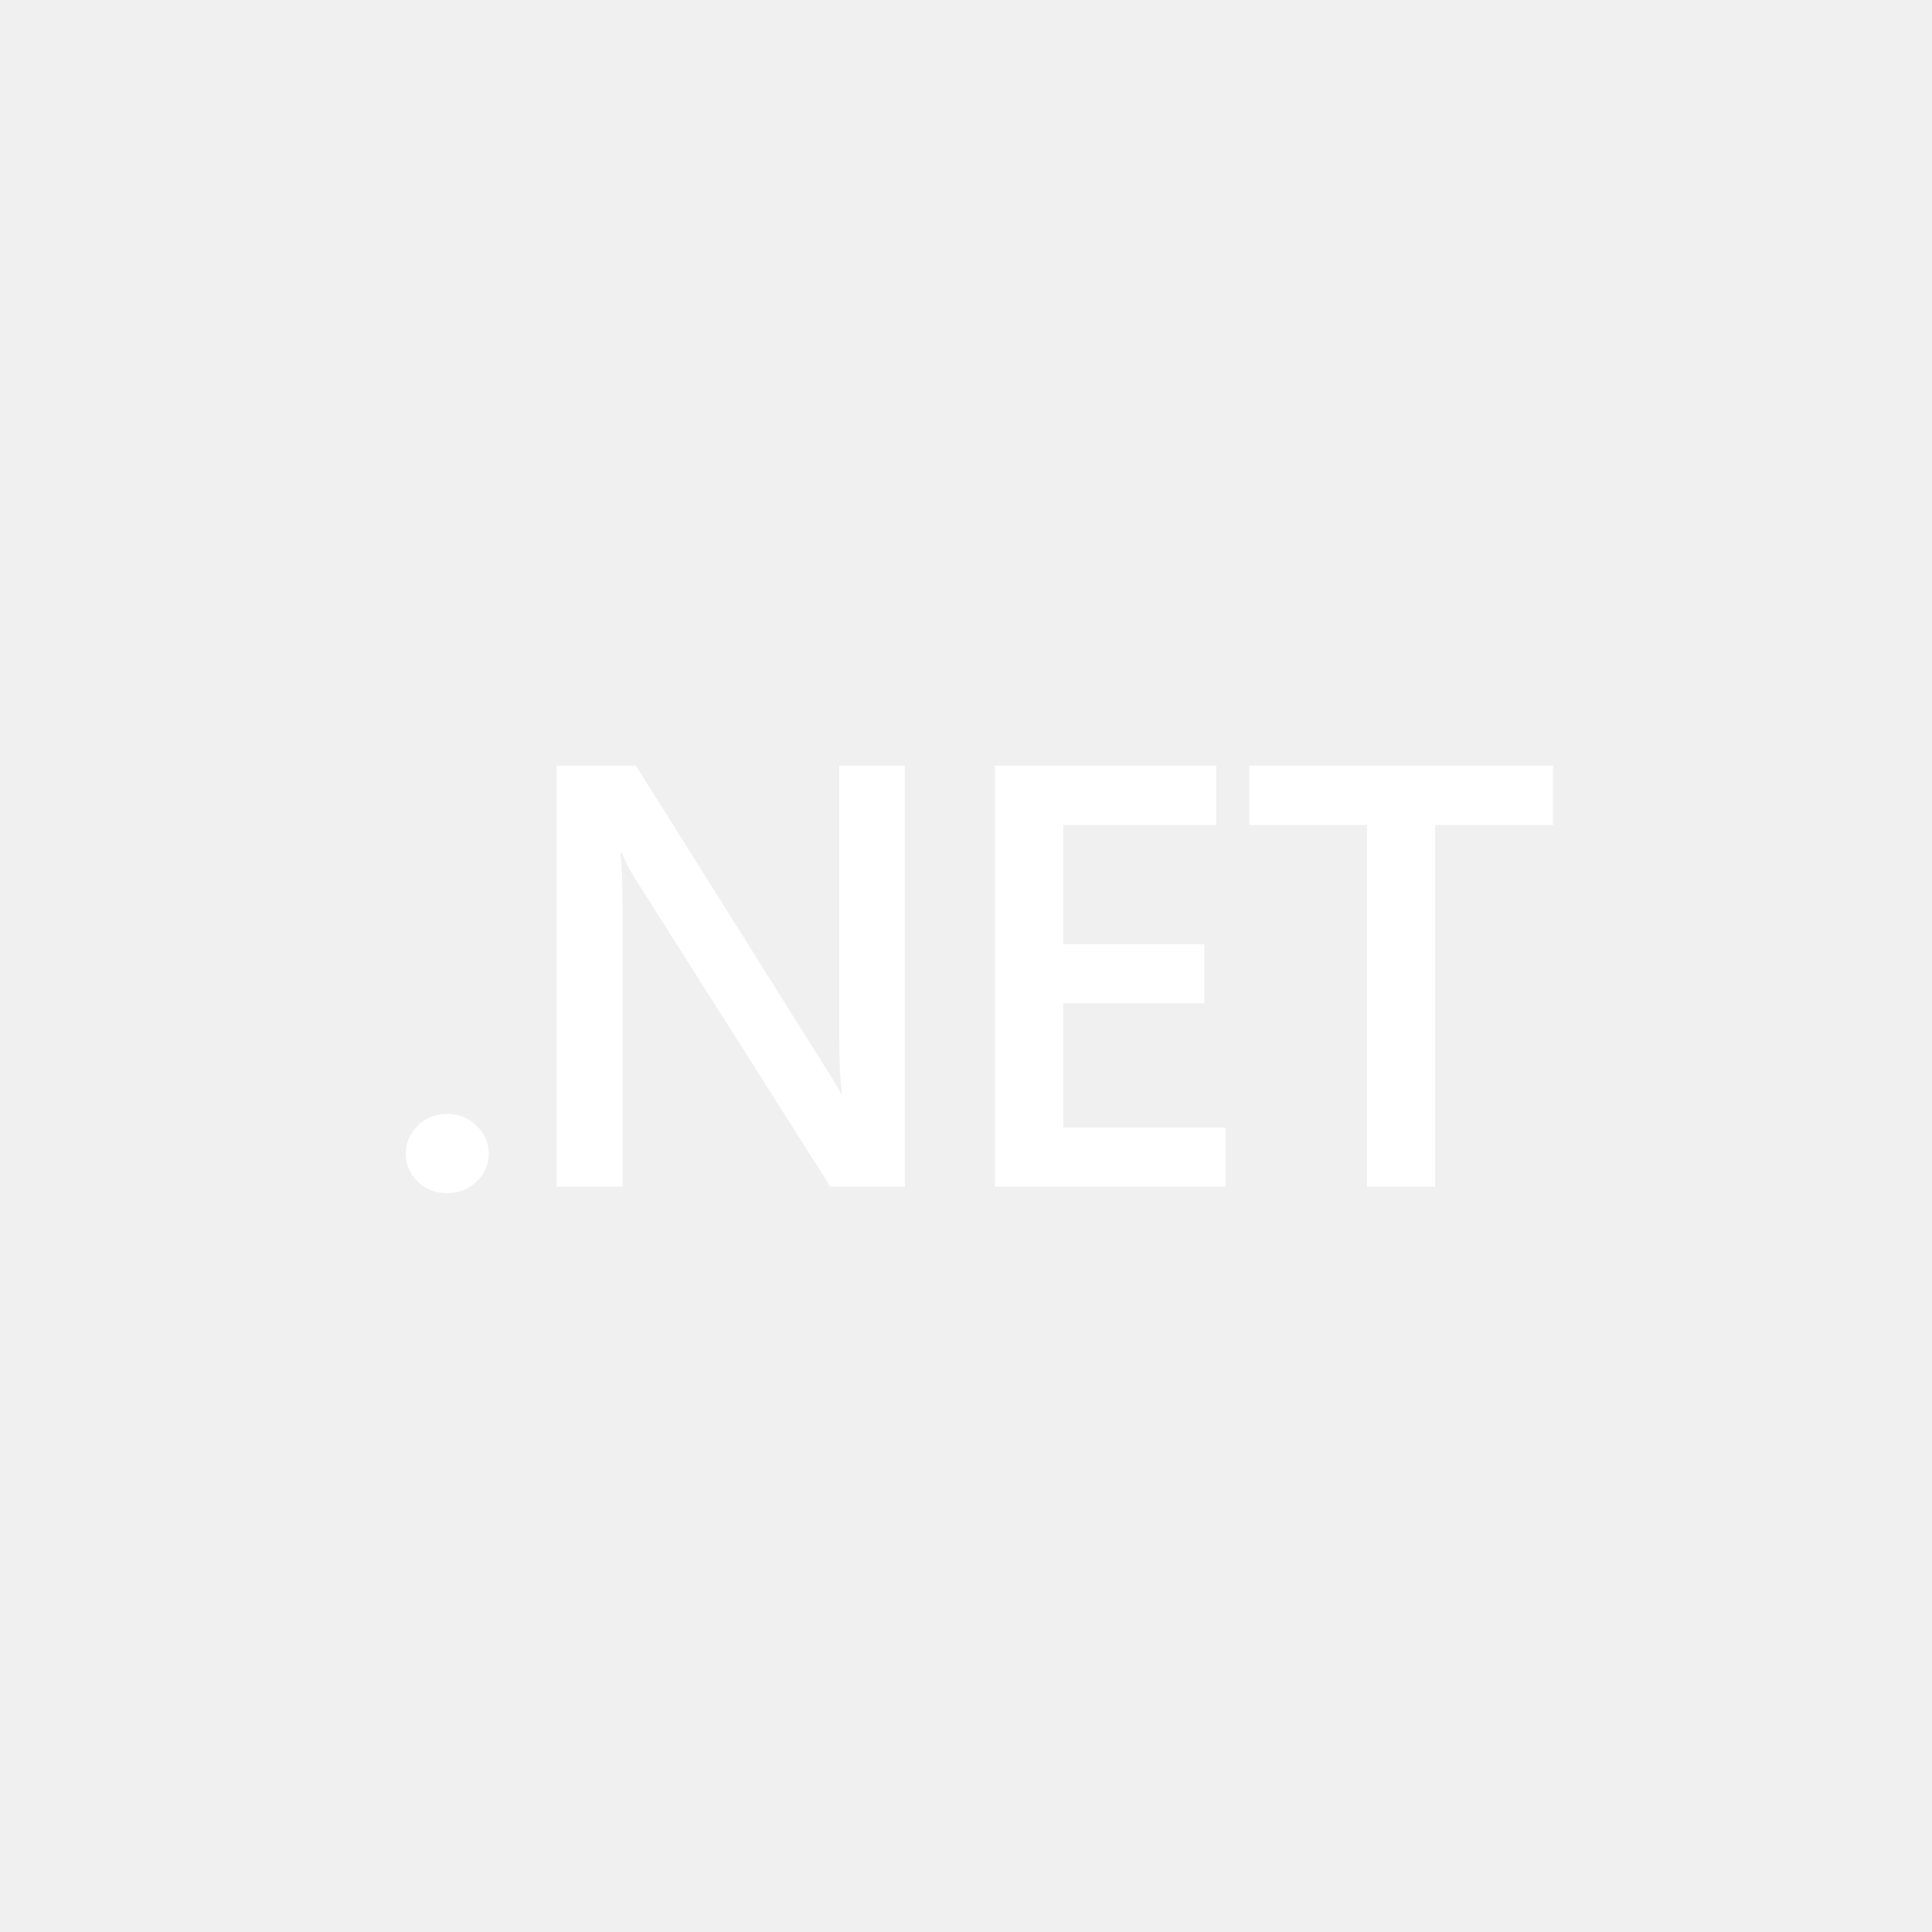
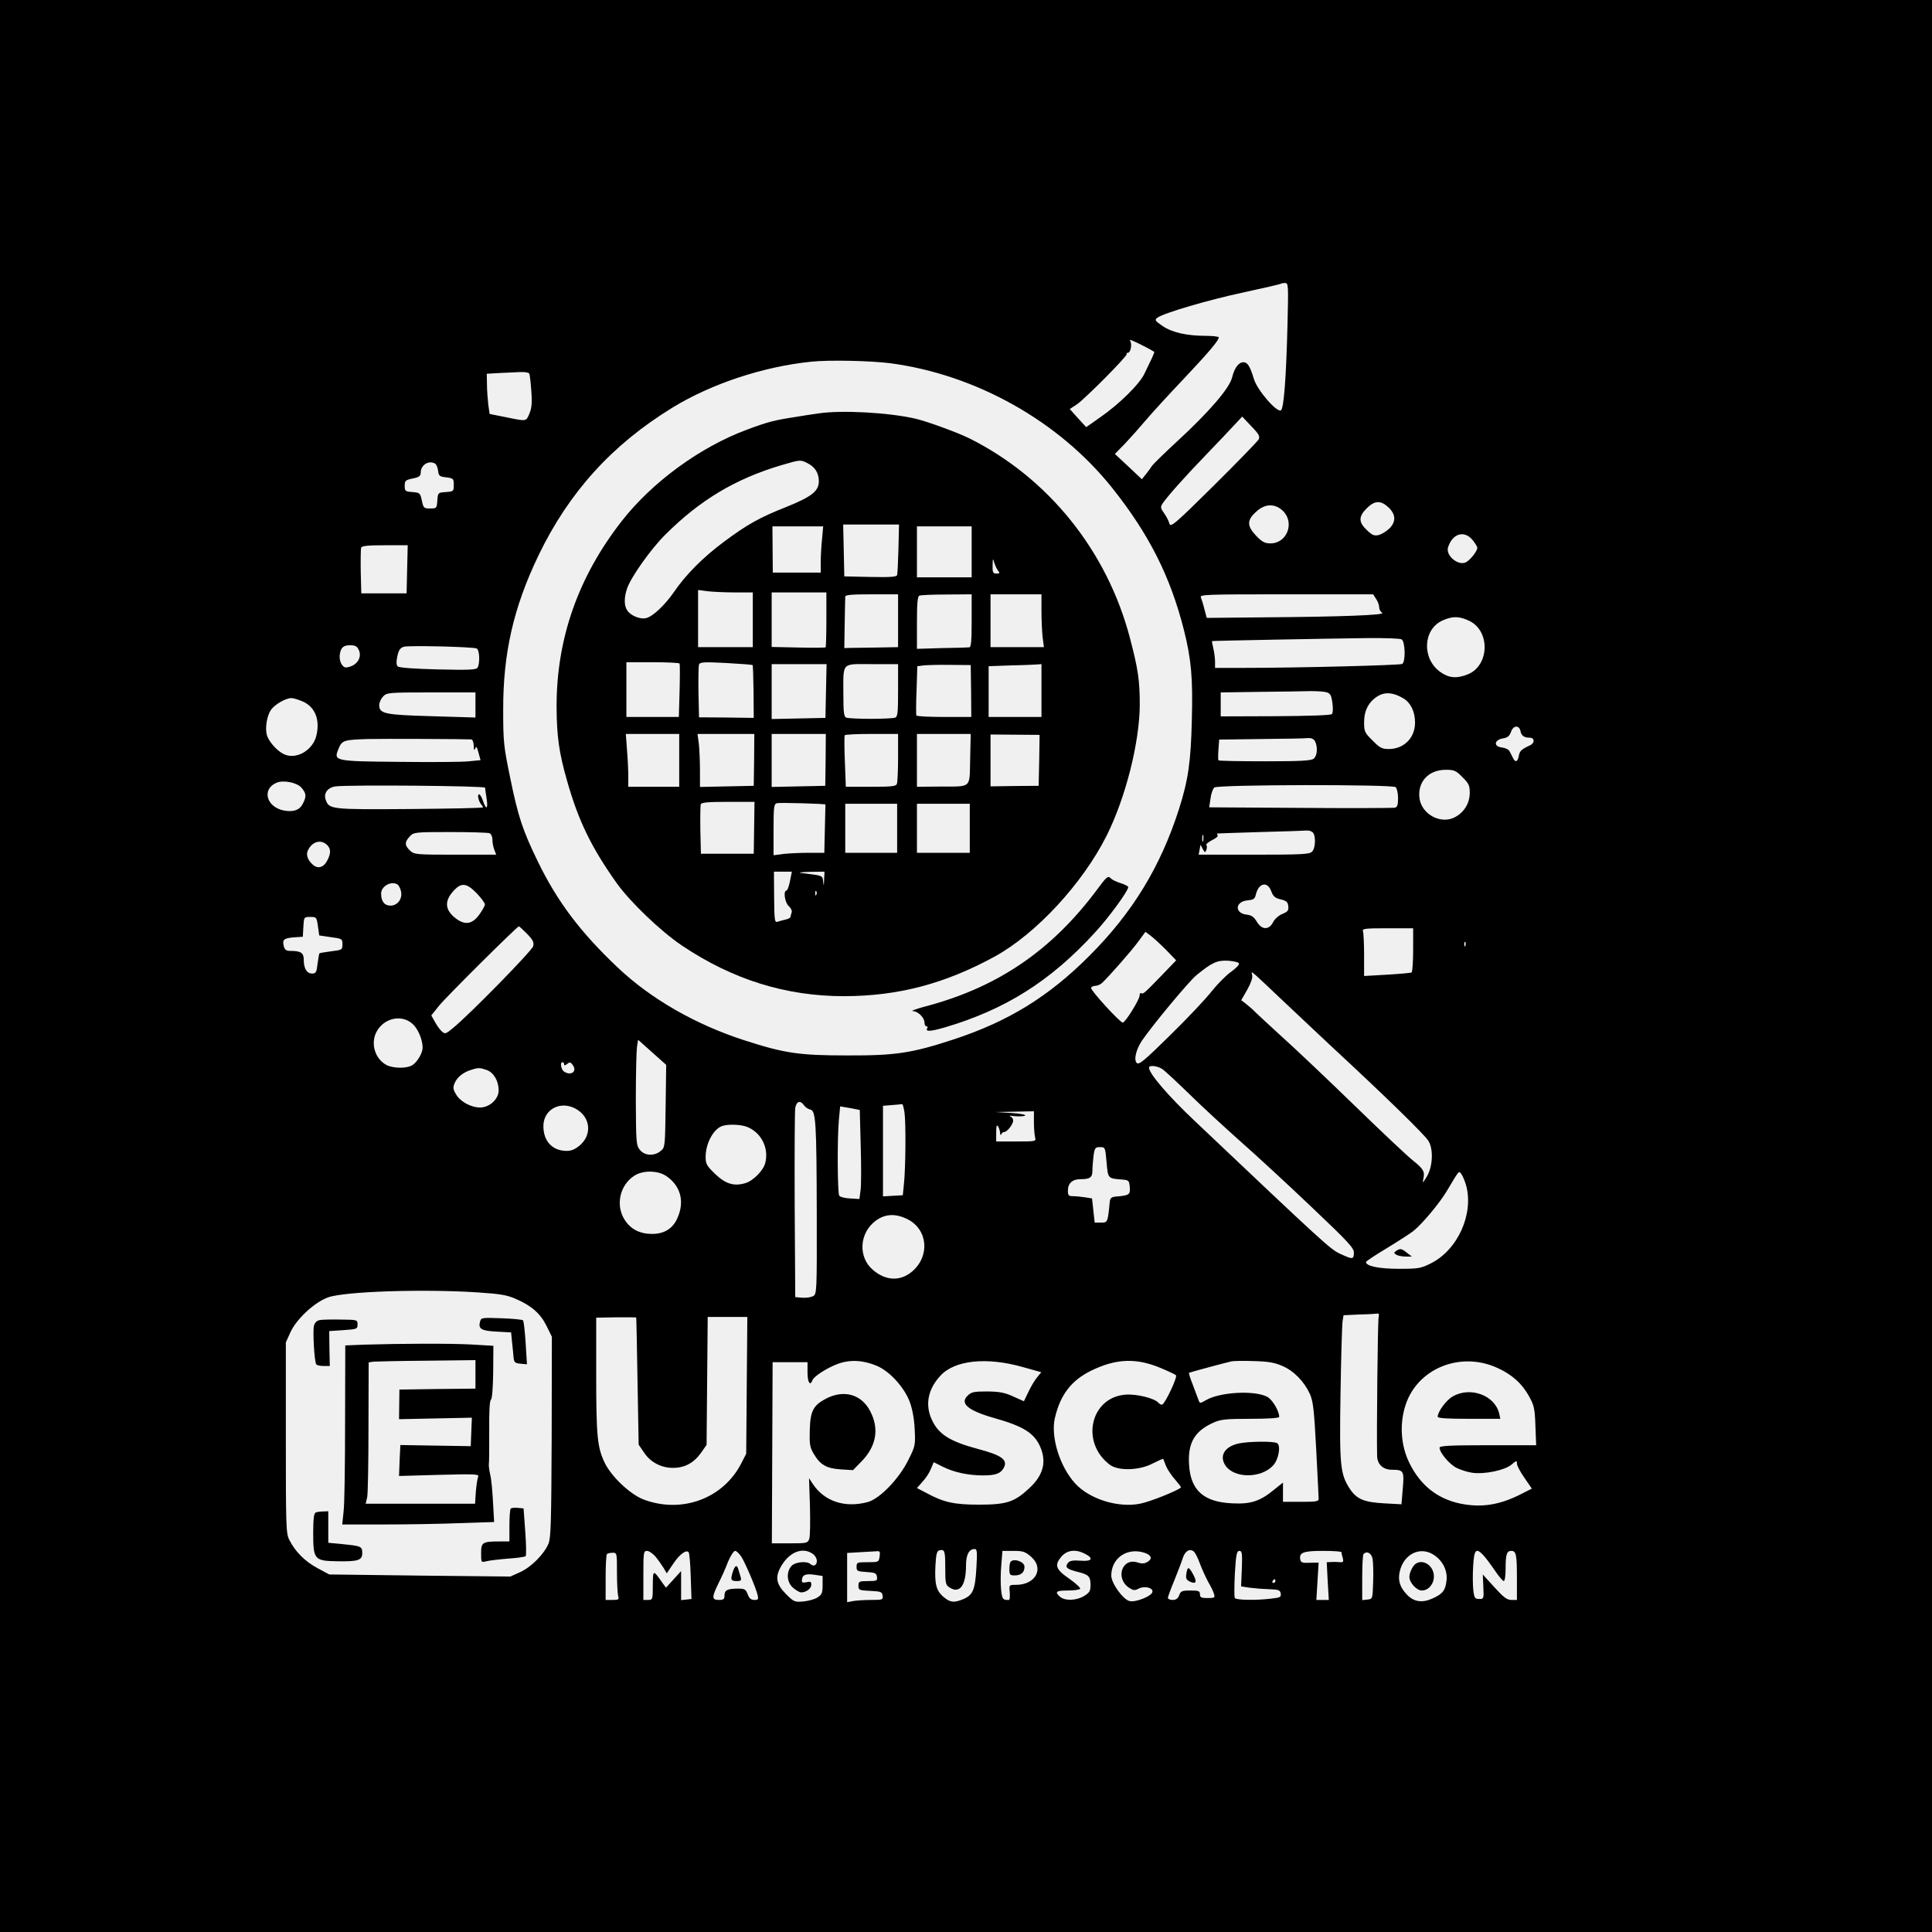
- <svg xmlns="http://www.w3.org/2000/svg" width="456" height="456" viewBox="0 0 456 456" version="1.1" xml:space="preserve" style="fill-rule:evenodd;clip-rule:evenodd;stroke-linejoin:round;stroke-miterlimit:2;">
-   <path d="m 105.5,281.609 c -2.703,0 -5.001,-0.9 -6.893,-2.702 -1.892,-1.848 -2.838,-4.042 -2.838,-6.582 0,-2.587 0.946,-4.804 2.838,-6.652 1.892,-1.848 4.19,-2.772 6.893,-2.772 2.748,0 5.068,0.924 6.96,2.772 1.937,1.848 2.906,4.064 2.906,6.652 0,2.54 -0.968,4.734 -2.906,6.582 -1.892,1.802 -4.212,2.702 -6.96,2.702 z" style="fill:#ffffff;fill-rule:nonzero;stroke-width:0.838" />
-   <path d="M 213.561,280.084 H 195.99 L 149.7,207.054 c -1.171,-1.848 -2.14,-3.765 -2.906,-5.751 h -0.406 c 0.361,2.125 0.541,6.675 0.541,13.65 v 65.132 h -15.543 v -99.36 h 18.719 l 44.737,71.298 c 1.892,2.957 3.109,4.989 3.649,6.098 h 0.27 c -0.45,-2.632 -0.676,-7.09 -0.676,-13.373 v -64.023 h 15.476 z" style="fill:#ffffff;fill-rule:nonzero;stroke-width:0.838" />
-   <path d="m 289.251,280.084 h -54.401 v -99.36 h 52.238 v 13.997 h -36.154 v 28.131 h 33.316 v 13.927 h -33.316 v 29.378 h 38.316 z" style="fill:#ffffff;fill-rule:nonzero;stroke-width:0.838" />
-   <path d="M 366.565,194.721 H 338.722 v 85.363 h -16.084 v -85.363 h -27.775 v -13.997 h 71.701 z" style="fill:#ffffff;fill-rule:nonzero;stroke-width:0.838" />
+ <svg xmlns="http://www.w3.org/2000/svg" version="1.0" width="1024pt" height="1024pt" viewBox="0 0 1024 1024" preserveAspectRatio="xMidYMid meet">
+   <g transform="translate(0,1024) scale(0.1,-0.1)" fill="#000000" stroke="none">
+     <path d="M0 5120 l0 -5120 5120 0 5120 0 0 5120 0 5120 -5120 0 -5120 0 0 -5120z m6824 3398 c-7 -278 -19 -437 -34 -452 -19 -18 -126 105 -144 165 -20 67 -34 89 -55 89 -26 0 -48 -29 -61 -82 -15 -58 -124 -184 -296 -342 -65 -60 -123 -117 -129 -126 -5 -9 -20 -29 -31 -43 l-22 -27 -71 67 -72 67 54 55 c29 31 80 88 112 126 33 39 122 136 198 216 134 142 187 205 187 221 0 4 -31 8 -68 8 -103 0 -180 18 -230 52 -41 28 -43 32 -28 44 35 25 265 93 456 134 107 23 197 44 199 46 2 2 12 4 22 4 18 0 18 -12 13 -222z m-706 -143 c1 -1 -5 -17 -14 -36 -9 -19 -26 -54 -38 -79 -25 -55 -135 -163 -235 -232 l-74 -52 -44 48 -43 48 38 25 c46 32 272 260 264 267 -3 3 -1 6 5 6 17 0 25 50 11 67 -8 11 92 -38 130 -62z m-1401 -60 c455 -60 894 -306 1177 -660 196 -246 309 -470 381 -754 39 -155 48 -255 42 -475 -5 -222 -19 -320 -68 -474 -98 -306 -247 -550 -474 -777 -216 -217 -431 -349 -720 -444 -223 -73 -308 -86 -565 -85 -252 0 -331 11 -544 80 -260 84 -495 219 -670 384 -200 189 -322 351 -426 565 -80 165 -104 237 -146 443 -34 165 -37 189 -37 357 -1 301 54 544 187 821 161 334 389 587 711 784 206 126 480 217 735 243 95 10 312 5 417 -8z m-1912 -55 c3 -5 8 -47 11 -92 5 -64 2 -92 -10 -120 -18 -43 -13 -42 -126 -19 l-85 17 -7 49 c-3 28 -7 76 -7 107 l-1 57 68 4 c37 2 86 4 109 5 23 1 45 -2 48 -8z m3866 -349 c-6 -11 -113 -121 -238 -245 -209 -207 -229 -223 -235 -201 -3 13 -16 38 -28 55 -20 28 -20 33 -7 53 24 35 111 134 226 253 58 60 126 132 150 158 l45 48 48 -51 c41 -42 47 -54 39 -70z m-4364 -129 c6 -4 13 -21 15 -37 3 -27 7 -31 43 -35 38 -5 40 -7 40 -40 0 -34 -1 -35 -42 -38 -42 -3 -42 -3 -45 -45 -3 -41 -4 -42 -38 -42 -33 0 -36 2 -44 42 -9 40 -11 42 -50 45 -38 3 -41 5 -41 33 0 27 4 31 43 39 34 7 42 13 42 32 0 40 44 67 77 46z m5052 -231 c40 -38 41 -77 4 -113 -16 -15 -41 -30 -56 -34 -24 -5 -34 -1 -63 27 -44 42 -44 71 0 115 42 42 74 43 115 5z m-558 -20 c62 -63 20 -171 -67 -171 -30 0 -44 7 -76 40 -49 52 -50 82 -2 126 48 46 102 47 145 5z m1003 -152 c14 -17 26 -36 26 -43 0 -17 -37 -64 -60 -76 -40 -21 -109 35 -95 79 23 73 85 92 129 40z m-5646 -156 l-3 -128 -120 0 -120 0 -3 114 c-1 63 0 121 2 128 4 10 36 13 126 13 l121 0 -3 -127z m5136 -158 c9 -13 16 -33 16 -44 0 -11 7 -24 16 -29 21 -12 -211 -21 -625 -24 l-305 -3 -12 45 c-6 25 -15 53 -19 63 -7 16 19 17 453 17 l460 0 16 -25z m494 -116 c112 -54 106 -237 -8 -283 -60 -24 -101 -20 -147 13 -98 71 -91 225 12 272 53 24 89 24 143 -2z m-359 -98 c19 -12 22 -118 3 -130 -12 -7 -552 -21 -849 -21 l-143 0 0 33 c0 17 -4 49 -9 70 -5 20 -8 38 -7 39 1 2 595 13 821 16 94 1 177 -2 184 -7z m-5527 -57 c16 -34 -5 -74 -46 -87 -24 -8 -32 -6 -43 9 -16 21 -17 58 -3 85 8 13 21 19 46 19 27 0 37 -5 46 -26z m624 9 c16 -6 19 -79 5 -102 -7 -11 -45 -13 -210 -9 -128 3 -206 9 -213 16 -8 8 -8 25 -2 54 7 32 15 44 34 50 26 8 362 0 386 -9z m4504 -232 c21 -6 26 -15 32 -56 4 -30 3 -54 -3 -60 -6 -6 -121 -10 -299 -11 l-290 -1 0 63 0 64 208 3 c114 1 234 3 267 4 33 0 71 -2 85 -6z m-4510 -68 l0 -66 -232 7 c-249 7 -278 13 -278 59 0 13 9 33 20 45 20 21 27 22 255 22 l235 0 0 -67z m4919 35 c39 -24 61 -71 61 -128 0 -81 -59 -140 -139 -140 -36 0 -48 6 -86 45 -42 41 -45 48 -45 97 0 62 24 108 72 138 39 24 84 20 137 -12z m-5832 -17 c62 -29 89 -93 71 -175 -17 -83 -110 -136 -176 -102 -37 19 -80 69 -88 102 -10 38 2 104 23 133 22 29 78 61 108 61 11 0 39 -9 62 -19z m6452 -156 c4 -24 19 -35 49 -35 26 0 28 -28 2 -40 -47 -22 -55 -30 -60 -56 -6 -33 -19 -37 -31 -11 -5 9 -13 25 -18 35 -4 9 -22 18 -40 20 -45 5 -43 39 3 48 27 4 37 13 45 36 12 34 43 36 50 3z m-5561 -44 c7 -1 12 -15 13 -33 0 -24 2 -28 8 -15 5 14 9 9 17 -22 l11 -40 -62 -6 c-34 -4 -200 -5 -368 -3 -349 3 -350 4 -322 71 18 43 27 46 155 50 84 2 514 0 548 -2z m4472 -10 c15 -30 12 -77 -7 -92 -13 -11 -68 -14 -259 -14 -133 0 -244 2 -246 5 -2 3 -2 29 0 57 l4 53 221 3 c122 1 234 3 249 5 18 1 31 -4 38 -17z m781 -190 c34 -33 39 -45 39 -83 0 -56 -31 -106 -82 -131 -73 -36 -171 17 -184 99 -13 88 46 154 139 154 44 0 54 -4 88 -39z m-6153 -56 c26 -31 27 -46 7 -85 -17 -34 -50 -45 -100 -36 -93 18 -119 113 -40 147 36 16 108 2 133 -26z m973 0 c0 -5 4 -31 8 -57 9 -56 -2 -64 -19 -13 -6 19 -16 35 -21 35 -11 0 -2 -39 12 -54 5 -6 9 -12 9 -15 0 -4 -174 -7 -388 -9 -420 -3 -428 -2 -446 50 -12 34 12 65 53 70 72 9 791 3 792 -7z m4826 3 c7 -6 13 -32 13 -58 0 -37 -4 -48 -17 -51 -10 -2 -235 -3 -501 -1 l-483 3 7 47 c3 26 13 52 20 58 20 16 943 17 961 2z m-439 -240 c17 -17 15 -84 -4 -102 -13 -14 -55 -16 -308 -16 l-293 0 5 26 5 27 12 -23 c11 -20 13 -20 19 -5 3 9 4 21 0 26 -3 5 11 16 30 26 19 9 33 20 30 25 -3 4 -4 9 -2 10 2 1 104 4 228 8 124 3 234 7 246 8 11 1 25 -3 32 -10z m-4364 -4 c9 -4 16 -18 16 -34 0 -16 4 -40 10 -54 l10 -26 -217 0 c-209 0 -218 1 -240 22 -29 27 -29 45 -1 75 21 22 26 23 214 23 106 0 199 -3 208 -6z m3783 -41 c-3 -10 -5 -4 -5 12 0 17 2 24 5 18 2 -7 2 -21 0 -30z m-4645 -20 c22 -20 23 -45 3 -83 -19 -38 -50 -47 -77 -23 -28 25 -38 54 -25 78 23 45 67 57 99 28z m375 -211 c6 -4 15 -20 18 -35 10 -39 -17 -77 -55 -77 -32 0 -50 22 -50 64 0 39 54 69 87 48z m420 -47 c24 -25 43 -51 43 -59 0 -7 -14 -32 -30 -54 -39 -54 -81 -58 -135 -11 -46 41 -48 84 -4 134 43 49 71 47 126 -10z m4211 11 c10 -27 20 -36 50 -43 30 -7 38 -14 40 -35 3 -23 -2 -30 -31 -42 -20 -8 -41 -27 -49 -43 -21 -43 -60 -43 -86 1 -16 26 -28 35 -53 38 -67 7 -64 70 4 76 31 3 38 8 43 30 15 63 62 73 82 18z m-5053 -185 l7 -49 61 -9 c60 -8 62 -9 62 -38 0 -29 -2 -30 -59 -37 -32 -4 -61 -9 -63 -11 -2 -3 -6 -27 -10 -56 -5 -45 -9 -51 -29 -51 -28 0 -44 27 -44 73 0 37 -15 47 -72 47 -21 0 -29 6 -34 26 -9 34 2 42 56 46 l45 3 3 53 c3 52 3 52 37 52 32 0 33 -1 40 -49z m1109 -41 c31 -32 37 -45 32 -65 -6 -24 -333 -358 -424 -433 -40 -33 -43 -34 -61 -18 -10 9 -26 32 -36 50 l-19 34 39 49 c36 46 415 422 425 423 3 0 22 -18 44 -40z m4696 -84 c0 -63 -4 -117 -8 -120 -5 -3 -64 -8 -130 -12 l-122 -7 0 111 c0 61 -3 117 -6 126 -5 14 10 16 130 16 l136 0 0 -114z m-1310 0 l54 -56 -79 -82 c-92 -95 -96 -98 -107 -92 -4 3 -8 -3 -8 -13 0 -21 -76 -143 -89 -143 -15 0 -172 172 -168 184 2 6 12 11 23 11 10 0 26 7 35 15 39 37 155 169 191 218 l39 53 27 -20 c15 -11 52 -45 82 -75z m1587 22 c-3 -8 -6 -5 -6 6 -1 11 2 17 5 13 3 -3 4 -12 1 -19z m-1200 -95 c2 -6 -16 -25 -41 -43 -25 -17 -71 -63 -103 -103 -31 -40 -130 -145 -220 -233 -139 -137 -166 -159 -178 -148 -17 17 -3 73 28 119 59 86 250 315 288 346 82 67 109 80 168 77 30 -2 56 -8 58 -15z m223 -188 c58 -55 173 -163 255 -240 296 -274 506 -479 526 -512 28 -45 23 -141 -11 -193 -20 -32 -21 -33 -16 -8 9 38 0 53 -55 97 -27 21 -165 151 -306 288 -142 138 -314 301 -383 363 -69 63 -134 123 -145 134 -11 12 -33 31 -48 43 l-28 22 32 56 c19 34 29 63 26 76 -6 21 -5 20 21 -2 15 -13 74 -69 132 -124z m-4602 -133 c28 -26 52 -83 52 -125 0 -27 -27 -74 -52 -91 -29 -20 -100 -20 -139 -1 -61 32 -86 113 -54 175 39 75 135 96 193 42z m1340 -435 c-3 -216 -3 -219 -27 -238 -34 -28 -85 -25 -110 7 -19 24 -20 40 -21 265 0 131 3 257 6 279 l6 39 75 -67 74 -66 -3 -219z m-538 222 c0 -8 5 -7 16 2 14 11 18 10 29 -5 26 -34 -7 -60 -45 -36 -16 10 -23 50 -9 50 5 0 9 -5 9 -11z m3170 -25 c14 -9 79 -70 145 -134 66 -65 188 -177 270 -250 83 -73 252 -229 376 -347 198 -188 226 -218 225 -244 -1 -35 -7 -35 -74 -4 -51 24 -83 53 -769 703 -141 133 -243 252 -243 283 0 15 44 10 70 -7z m-3581 -5 c37 -13 63 -56 64 -107 1 -46 -47 -92 -99 -92 -47 0 -105 31 -127 70 -16 26 -17 36 -7 60 13 31 47 58 89 70 37 12 44 11 80 -1z m1683 -188 c7 -10 22 -20 33 -22 29 -6 33 -66 34 -556 1 -415 0 -423 -20 -433 -11 -6 -37 -10 -57 -8 l-37 3 -3 485 c-1 267 0 500 3 518 7 36 27 42 47 13z m532 -37 c8 -58 6 -298 -3 -379 l-6 -60 -52 -3 -53 -3 0 240 0 240 48 4 c26 2 50 4 53 5 4 1 9 -19 13 -44z m-1737 16 c73 -44 81 -134 17 -190 -25 -21 -45 -30 -70 -30 -76 0 -124 51 -124 132 1 91 95 138 177 88z m1505 -194 c3 -105 3 -211 -1 -236 l-6 -45 -50 3 c-27 1 -53 8 -57 15 -9 14 -11 294 -2 399 l7 74 52 -9 52 -10 5 -191z m918 127 c0 -32 3 -68 6 -80 6 -23 5 -23 -100 -23 l-106 0 0 48 c0 34 3 43 10 32 5 -8 10 -24 11 -35 0 -11 3 -14 6 -7 2 6 9 12 15 12 16 0 48 41 48 61 0 10 -8 20 -17 23 -10 3 1 3 25 0 24 -2 49 -1 55 3 7 5 -26 11 -73 14 l-85 5 103 2 102 2 0 -57z m-1517 -27 c73 -31 113 -112 93 -190 -10 -40 -64 -95 -106 -107 -60 -18 -105 -4 -161 50 -43 42 -49 52 -49 89 0 70 39 144 85 163 32 12 103 10 138 -5z m1902 -186 c8 -88 6 -86 85 -92 33 -3 35 -6 38 -40 3 -40 -2 -44 -73 -50 -24 -2 -31 -8 -33 -28 -11 -111 -11 -110 -47 -110 l-33 0 -7 64 -7 64 -37 6 c-20 3 -48 6 -63 6 -24 0 -28 4 -28 29 0 39 24 61 65 61 52 0 65 9 65 45 0 18 3 53 6 79 6 42 9 46 34 46 28 0 28 -1 35 -80z m-2334 -73 c77 -52 99 -136 59 -224 -24 -55 -70 -83 -133 -83 -65 0 -113 24 -145 73 -51 77 -28 186 51 236 45 29 123 28 168 -2z m4240 -51 c41 -152 -46 -343 -189 -413 -52 -26 -67 -28 -167 -28 -105 0 -175 14 -175 36 0 4 51 38 113 75 61 37 124 78 139 90 48 39 137 146 175 209 71 119 64 111 80 90 7 -11 18 -37 24 -59z m-2961 -178 c107 -54 120 -193 27 -275 -63 -55 -140 -53 -209 5 -82 69 -74 198 15 263 50 36 104 38 167 7z m-2278 -388 c121 -8 156 -14 203 -35 83 -36 130 -78 162 -143 l28 -57 -1 -530 c-2 -452 -4 -536 -17 -567 -23 -55 -92 -125 -151 -151 l-51 -23 -480 5 -480 6 -63 34 c-67 36 -118 88 -149 150 -17 33 -18 73 -18 541 l0 505 24 53 c32 71 129 161 201 186 87 31 502 45 792 26z m4775 -132 c-5 -19 -11 -627 -8 -735 1 -45 32 -73 79 -73 62 0 65 -7 57 -100 l-7 -83 -92 5 c-106 6 -145 22 -181 76 -52 79 -56 125 -50 507 3 193 8 364 11 382 l5 32 87 4 c48 1 91 4 96 5 4 1 6 -8 3 -20z m-3935 -1 c1 -1 4 -153 7 -338 l6 -336 28 -41 c34 -52 91 -82 154 -82 62 0 110 26 148 79 l30 43 3 339 3 339 105 0 105 0 -3 -362 -3 -363 -25 -49 c-95 -188 -315 -270 -518 -194 -71 27 -169 119 -206 193 -40 83 -46 139 -46 471 l0 300 105 2 c58 0 106 0 107 -1z m1277 -257 c67 -29 142 -111 172 -188 14 -37 24 -88 27 -145 4 -86 4 -90 -33 -164 -49 -100 -151 -206 -215 -224 -121 -33 -231 3 -292 96 l-20 30 5 -150 c2 -82 1 -160 -4 -172 -8 -22 -14 -23 -103 -23 l-95 0 2 480 2 480 93 0 92 0 0 -55 c0 -52 14 -73 26 -41 8 22 79 67 137 88 64 23 134 19 206 -12z m773 -6 l97 -27 -22 -27 c-12 -14 -33 -49 -46 -77 l-24 -50 -56 25 c-45 21 -72 26 -138 27 -73 0 -85 -3 -105 -23 -42 -41 4 -79 142 -118 156 -44 213 -80 245 -156 33 -80 13 -150 -62 -218 -76 -71 -119 -85 -263 -85 -134 0 -188 12 -282 63 l-48 25 30 34 c17 18 37 49 44 68 l15 35 48 -24 c60 -30 136 -46 214 -46 66 0 93 10 109 40 23 42 -10 67 -136 100 -149 40 -210 78 -245 155 -37 79 -21 162 45 233 75 83 246 101 438 46z m728 -4 c41 -17 79 -35 83 -39 9 -9 -55 -145 -72 -155 -5 -3 -14 1 -21 9 -20 24 -117 48 -176 43 -186 -16 -238 -255 -81 -372 45 -33 156 -30 226 7 30 15 55 26 56 25 1 -2 8 -19 15 -38 8 -19 30 -52 49 -73 18 -21 32 -39 30 -41 -17 -17 -167 -77 -217 -86 -115 -23 -267 24 -343 107 -82 89 -131 248 -108 347 29 124 87 199 192 251 131 64 238 69 367 15z m647 10 c61 -26 116 -83 146 -149 17 -39 22 -83 33 -291 7 -135 13 -253 13 -262 1 -16 -10 -18 -94 -18 l-95 0 0 51 0 51 -45 -36 c-76 -63 -125 -79 -224 -74 -153 7 -222 70 -229 209 -6 112 30 174 128 218 39 18 66 21 198 21 92 0 152 4 152 10 0 32 -36 92 -64 107 -68 35 -250 25 -324 -18 -31 -18 -33 -18 -39 -1 -3 9 -17 45 -30 80 -14 35 -23 64 -21 66 3 2 187 52 223 60 11 3 65 4 120 2 77 -2 112 -8 152 -26z m1139 -10 c78 -35 132 -84 169 -152 26 -47 30 -65 33 -155 l4 -103 -256 0 c-200 0 -256 -3 -256 -13 0 -26 52 -88 90 -107 22 -11 60 -23 84 -26 64 -9 171 13 207 43 27 23 29 23 29 6 0 -11 18 -45 40 -76 l39 -57 -57 -29 c-116 -59 -212 -73 -324 -50 -121 26 -210 97 -268 215 -46 93 -53 208 -20 308 64 194 291 285 486 196z m-2926 -1060 c0 -82 2 -91 23 -104 53 -35 87 10 87 115 0 59 16 89 46 89 13 0 14 -16 9 -102 -7 -115 -18 -142 -70 -164 -48 -20 -69 -18 -104 12 -39 32 -48 70 -43 166 3 61 8 78 21 81 28 6 31 -2 31 -93z m1350 22 c12 -32 32 -75 44 -97 13 -22 27 -50 30 -62 7 -21 4 -23 -33 -23 -34 0 -41 3 -41 20 0 17 -7 20 -50 20 -45 0 -52 -3 -60 -25 -7 -18 -17 -25 -35 -25 -14 0 -25 5 -25 11 0 5 15 47 34 92 18 45 39 99 45 119 12 37 36 52 58 35 7 -5 22 -34 33 -65z m-2886 38 c14 -17 33 -44 43 -60 l17 -29 33 49 c34 51 69 78 83 63 4 -4 9 -62 11 -128 l4 -120 -27 -3 -28 -3 0 77 0 77 -40 -44 -40 -44 -18 24 c-51 73 -51 73 -52 -11 0 -76 -1 -78 -25 -78 l-25 0 0 130 c0 121 1 130 19 130 11 0 31 -14 45 -30z m456 -2 c23 -38 75 -161 85 -200 6 -25 4 -28 -17 -28 -17 0 -27 8 -35 30 -10 26 -16 30 -51 30 -56 0 -72 -8 -72 -36 0 -20 -5 -24 -30 -24 -38 0 -38 14 -2 88 16 31 39 83 51 115 13 31 30 57 37 57 8 0 23 -15 34 -32z m378 16 c23 -16 29 -48 11 -60 -6 -3 -16 -1 -22 5 -19 19 -82 13 -102 -9 -29 -32 -25 -88 9 -116 15 -13 34 -24 42 -24 27 0 54 20 54 41 0 16 -5 18 -25 13 -18 -4 -25 -2 -25 7 1 31 16 39 63 33 l47 -7 0 -48 c0 -41 -4 -51 -26 -65 -14 -10 -47 -19 -75 -22 -47 -4 -51 -3 -94 40 -52 53 -58 90 -24 148 44 75 114 102 167 64z m354 -14 c-4 -29 -5 -30 -63 -30 -56 0 -59 -1 -59 -24 0 -23 4 -25 53 -28 45 -3 52 -6 55 -25 3 -21 0 -23 -47 -23 -47 0 -51 -2 -51 -25 0 -23 4 -24 63 -27 56 -3 62 -5 65 -25 3 -22 0 -23 -61 -23 -35 0 -79 -3 -96 -6 l-31 -6 0 130 0 131 68 4 c37 2 76 4 88 5 17 2 20 -2 16 -28z m803 -1 c71 -62 24 -149 -80 -149 -37 0 -37 0 -33 -40 1 -22 0 -40 -4 -40 -33 -1 -36 3 -42 54 -3 30 -3 88 1 130 l6 76 58 0 c51 0 63 -4 94 -31z m285 16 c49 -25 38 -42 -23 -37 -40 3 -56 0 -66 -11 -18 -23 -8 -33 46 -47 63 -15 73 -25 73 -70 0 -33 -5 -41 -34 -59 -40 -25 -102 -27 -128 -4 -29 26 -21 33 41 33 33 0 62 4 66 9 3 5 -23 29 -57 53 -73 50 -80 72 -43 117 31 36 76 41 125 16z m319 4 c36 -13 40 -33 10 -49 -14 -8 -29 -8 -48 -2 -84 29 -122 -84 -46 -134 22 -14 30 -15 50 -4 31 16 78 5 73 -18 -4 -22 -89 -56 -121 -48 -35 8 -97 95 -97 135 0 94 86 152 179 120z m513 -83 l-4 -94 44 -7 c23 -3 70 -7 103 -8 53 -2 60 -5 63 -23 3 -19 -3 -22 -50 -27 -82 -10 -186 -8 -193 3 -4 6 -3 65 0 130 6 101 10 120 24 120 14 0 16 -13 13 -94z m528 87 c0 -5 3 -19 7 -31 5 -19 2 -23 -13 -22 -10 1 -31 2 -46 1 l-26 -1 5 -100 6 -100 -33 0 -33 0 6 99 6 99 -47 -1 c-37 -2 -47 1 -50 16 -8 38 15 47 119 47 55 0 99 -3 99 -7z m486 -12 c49 -30 77 -84 71 -137 -6 -54 -20 -72 -76 -97 -54 -24 -98 -17 -134 21 -37 39 -49 75 -38 123 21 91 105 134 177 90z m267 -5 c12 -13 39 -49 60 -80 21 -31 42 -56 47 -56 6 0 10 29 10 64 0 77 6 96 30 96 26 0 30 -19 30 -146 l0 -114 -29 0 c-24 0 -42 14 -91 68 l-61 67 3 -65 c3 -64 2 -65 -22 -65 -22 0 -26 5 -31 45 -3 25 -4 82 -1 128 5 90 15 101 55 58z m-4593 -88 c0 -57 3 -113 6 -125 6 -21 3 -23 -30 -23 l-36 0 0 118 c0 65 3 122 7 125 3 4 17 7 30 7 23 0 23 -2 23 -102z m4005 70 c3 -18 5 -73 3 -123 -3 -90 -3 -90 -30 -93 l-28 -3 0 119 c0 65 3 122 7 125 18 19 42 5 48 -25z m-515 -118 c0 -5 -5 -10 -11 -10 -5 0 -7 5 -4 10 3 6 8 10 11 10 2 0 4 -4 4 -10z" />
+     <path d="M4340 8049 c-30 -4 -89 -13 -130 -20 -104 -16 -141 -25 -250 -66 -247 -91 -502 -277 -664 -484 -232 -297 -347 -625 -346 -987 1 -156 13 -242 56 -392 60 -211 128 -351 262 -540 72 -101 235 -257 347 -332 270 -181 551 -268 860 -268 286 1 531 65 797 210 220 121 465 386 593 640 101 202 175 494 176 695 0 128 -9 190 -52 353 -121 462 -432 848 -848 1057 -66 33 -226 91 -289 106 -144 33 -393 46 -512 28z m-60 -264 c40 -20 60 -53 60 -95 0 -53 -37 -82 -170 -136 -145 -57 -210 -94 -335 -187 -110 -82 -202 -175 -263 -265 -47 -68 -111 -129 -147 -138 -31 -8 -81 12 -100 40 -18 25 -18 69 -1 118 22 62 125 207 201 283 185 185 373 297 615 369 102 30 103 30 140 11z m482 -452 c-2 -71 -5 -134 -7 -141 -4 -10 -37 -12 -142 -10 l-138 3 -3 138 -3 137 148 0 148 0 -3 -127z m-405 50 c-4 -38 -7 -93 -7 -123 l0 -55 -127 0 -127 0 -1 123 -1 122 134 0 135 0 -6 -67z m793 -68 l0 -135 -145 0 -145 0 0 135 0 135 145 0 145 0 0 -135z m141 -101 c9 -11 8 -14 -10 -14 -18 0 -21 6 -20 43 1 39 1 40 9 14 5 -16 14 -35 21 -43z m-1393 -114 l92 0 0 -145 0 -145 -145 0 -145 0 0 151 0 152 53 -7 c28 -3 94 -6 145 -6z m482 -143 c0 -79 -2 -146 -4 -148 -2 -2 -68 -3 -145 -1 l-141 3 0 145 0 144 145 0 145 0 0 -143z m380 -7 l0 -140 -110 -2 c-60 -1 -125 -2 -142 -2 l-33 -1 2 130 c1 72 3 136 3 143 0 9 35 12 140 12 l140 0 0 -140z m390 0 c0 -105 -3 -140 -12 -141 -7 -1 -73 -3 -145 -4 l-133 -4 0 139 c0 101 3 140 13 143 6 3 72 6 145 6 l132 1 0 -140z m370 53 c0 -49 3 -112 6 -140 l7 -53 -142 0 -141 0 0 140 0 140 135 0 135 0 0 -87z m-1918 -280 c2 -5 2 -70 0 -145 l-4 -138 -139 0 -139 0 0 145 0 145 139 0 c77 0 141 -3 143 -7z m387 -8 c2 -2 4 -66 5 -142 l1 -138 -145 2 -145 1 -3 133 c-1 73 0 139 3 147 5 13 28 14 143 8 75 -4 138 -9 141 -11z m389 -137 l-3 -143 -142 -3 -143 -3 0 146 0 145 145 0 146 0 -3 -142z m382 3 c0 -117 -2 -140 -16 -145 -9 -3 -67 -6 -129 -6 -62 0 -120 3 -129 6 -13 5 -16 26 -16 123 0 175 -13 161 151 161 l139 0 0 -139z m387 -3 l1 -138 -143 0 c-79 0 -146 3 -148 8 -2 4 -2 64 1 134 l4 127 32 4 c17 2 80 4 141 3 l110 -1 2 -137z m373 2 l0 -140 -140 0 -140 0 0 135 0 134 113 4 c61 1 124 4 140 5 l27 2 0 -140z m-1920 -370 l0 -140 -135 0 -135 0 0 58 c0 31 -3 94 -7 140 l-6 82 142 0 141 0 0 -140z m397 3 l-2 -138 -142 -3 -143 -3 0 88 c0 49 -3 112 -6 141 l-7 52 151 0 150 0 -1 -137z m379 0 l-2 -138 -142 -3 -142 -3 0 141 0 140 144 0 143 0 -1 -137z m384 13 c0 -68 -3 -131 -6 -140 -5 -14 -27 -16 -139 -16 l-132 0 -5 133 c-3 72 -3 135 -1 140 2 4 67 7 144 7 l139 0 0 -124z m382 -10 c-4 -158 12 -144 -164 -145 l-118 -1 0 140 0 140 143 0 142 0 -3 -134z m366 -6 l-3 -135 -127 -1 -128 -2 0 138 0 137 130 -1 130 -1 -2 -135z m-1511 -357 l-2 -138 -140 0 -140 0 -3 124 c-1 69 0 131 2 138 4 10 39 13 145 13 l140 0 -2 -137z m378 123 c0 0 -1 -58 -3 -128 l-3 -128 -82 0 c-45 0 -106 -3 -134 -6 l-53 -7 0 136 c0 121 2 136 18 140 14 4 257 -3 257 -7z m380 -126 l0 -130 -137 0 -138 0 0 130 0 130 138 0 137 0 0 -130z m385 0 l0 -130 -140 0 -140 0 0 130 0 130 140 0 140 0 0 -130z m-953 -280 c-5 -27 -14 -50 -18 -50 -19 0 -9 -66 12 -83 12 -11 18 -25 15 -33 -3 -9 -6 -19 -6 -24 0 -4 -12 -11 -27 -14 -16 -4 -35 -9 -44 -12 -13 -4 -15 13 -16 131 l-1 135 47 0 48 0 -10 -50z m181 8 c-1 -36 -2 -38 -5 -11 -4 34 0 32 -118 46 -16 2 5 5 48 6 l77 1 -2 -42z m-41 -80 c-3 -8 -6 -5 -6 6 -1 11 2 17 5 13 3 -3 4 -12 1 -19z" />
+     <path d="M5817 5528 c-242 -326 -530 -522 -915 -623 -48 -13 -77 -24 -64 -24 28 -1 62 -35 62 -61 0 -11 5 -20 11 -20 5 0 8 -4 4 -9 -12 -20 14 -19 91 3 322 95 561 245 797 503 71 76 177 221 177 241 0 5 -18 14 -40 21 -21 6 -46 18 -54 27 -14 13 -21 7 -69 -58z" />
+     <path d="M7400 3610 c-13 -9 -13 -11 0 -20 8 -5 30 -10 49 -10 l34 0 -26 20 c-28 23 -36 24 -57 10z" />
+     <path d="M2544 3233 c-10 -37 9 -47 91 -51 l74 -4 5 -52 c3 -28 7 -64 8 -81 3 -26 7 -30 37 -33 l34 -3 -7 113 c-4 62 -10 116 -14 120 -4 4 -56 9 -115 11 -106 4 -108 3 -113 -20z" />
+     <path d="M1693 3243 c-14 -3 -25 -14 -29 -30 -7 -27 2 -189 12 -204 3 -5 20 -9 38 -9 l34 0 -2 93 -1 92 75 5 c72 5 75 6 75 30 0 25 -1 25 -90 26 -49 1 -100 0 -112 -3z" />
+     <path d="M1928 3113 l-98 -4 -1 -407 c0 -224 -3 -437 -8 -474 l-7 -68 221 0 c122 0 303 3 403 7 l181 6 -6 106 c-3 58 -9 124 -15 146 -5 22 -8 47 -7 55 2 8 2 87 2 175 -1 101 2 162 9 166 6 4 11 62 12 146 l1 140 -119 7 c-115 6 -367 5 -568 -1z m592 -157 l0 -76 -202 -2 -201 -3 -1 -79 -1 -78 193 4 193 4 -3 -75 -3 -76 -187 3 -186 3 -4 -82 -3 -82 213 6 c197 5 213 4 206 -11 -4 -10 -9 -45 -12 -79 l-4 -63 -290 0 -290 0 8 33 c4 17 7 186 7 374 l1 342 25 4 c14 1 142 4 284 5 l257 3 0 -75z" />
+     <path d="M2707 2244 c-4 -4 -7 -45 -7 -91 l0 -83 -52 0 c-91 0 -98 -5 -98 -62 0 -50 0 -50 28 -43 15 4 66 10 114 14 48 3 90 9 94 13 4 4 3 63 -2 130 l-9 123 -30 3 c-17 2 -34 0 -38 -4z" />
+     <path d="M1673 2223 c-9 -3 -13 -35 -13 -108 0 -141 6 -148 126 -150 113 -2 134 5 134 44 0 35 -6 37 -107 47 l-73 7 0 83 0 84 -27 -1 c-16 0 -34 -3 -40 -6z" />
+     <path d="M4380 2828 c-69 -36 -85 -65 -88 -166 -2 -76 0 -92 20 -126 35 -60 68 -79 144 -84 l65 -4 47 48 c77 80 93 172 44 265 -46 88 -137 115 -232 67z" />
+     <path d="M6564 2589 c-75 -17 -103 -67 -68 -118 48 -68 189 -67 252 2 29 31 42 105 21 118 -18 11 -151 10 -205 -2z" />
+     <path d="M7699 2838 c-34 -19 -79 -81 -79 -107 0 -8 51 -11 166 -11 l166 0 -6 28 c-23 97 -154 145 -247 90z" />
+     <path d="M6288 1899 c-4 -25 0 -33 19 -42 33 -15 39 -2 17 38 -23 43 -30 44 -36 4z" />
+     <path d="M3883 1906 c-12 -40 -9 -46 24 -46 20 0 23 4 19 20 -3 11 -9 29 -12 40 -8 30 -19 24 -31 -14z" />
+     <path d="M5357 1963 c-4 -3 -7 -21 -7 -40 0 -30 3 -33 28 -33 34 0 52 16 52 46 0 26 -54 46 -73 27z" />
+     <path d="M7504 1952 c-16 -10 -34 -48 -34 -70 0 -30 38 -72 66 -72 35 0 64 34 64 75 0 55 -56 94 -96 67z" />
+   </g>
</svg>
